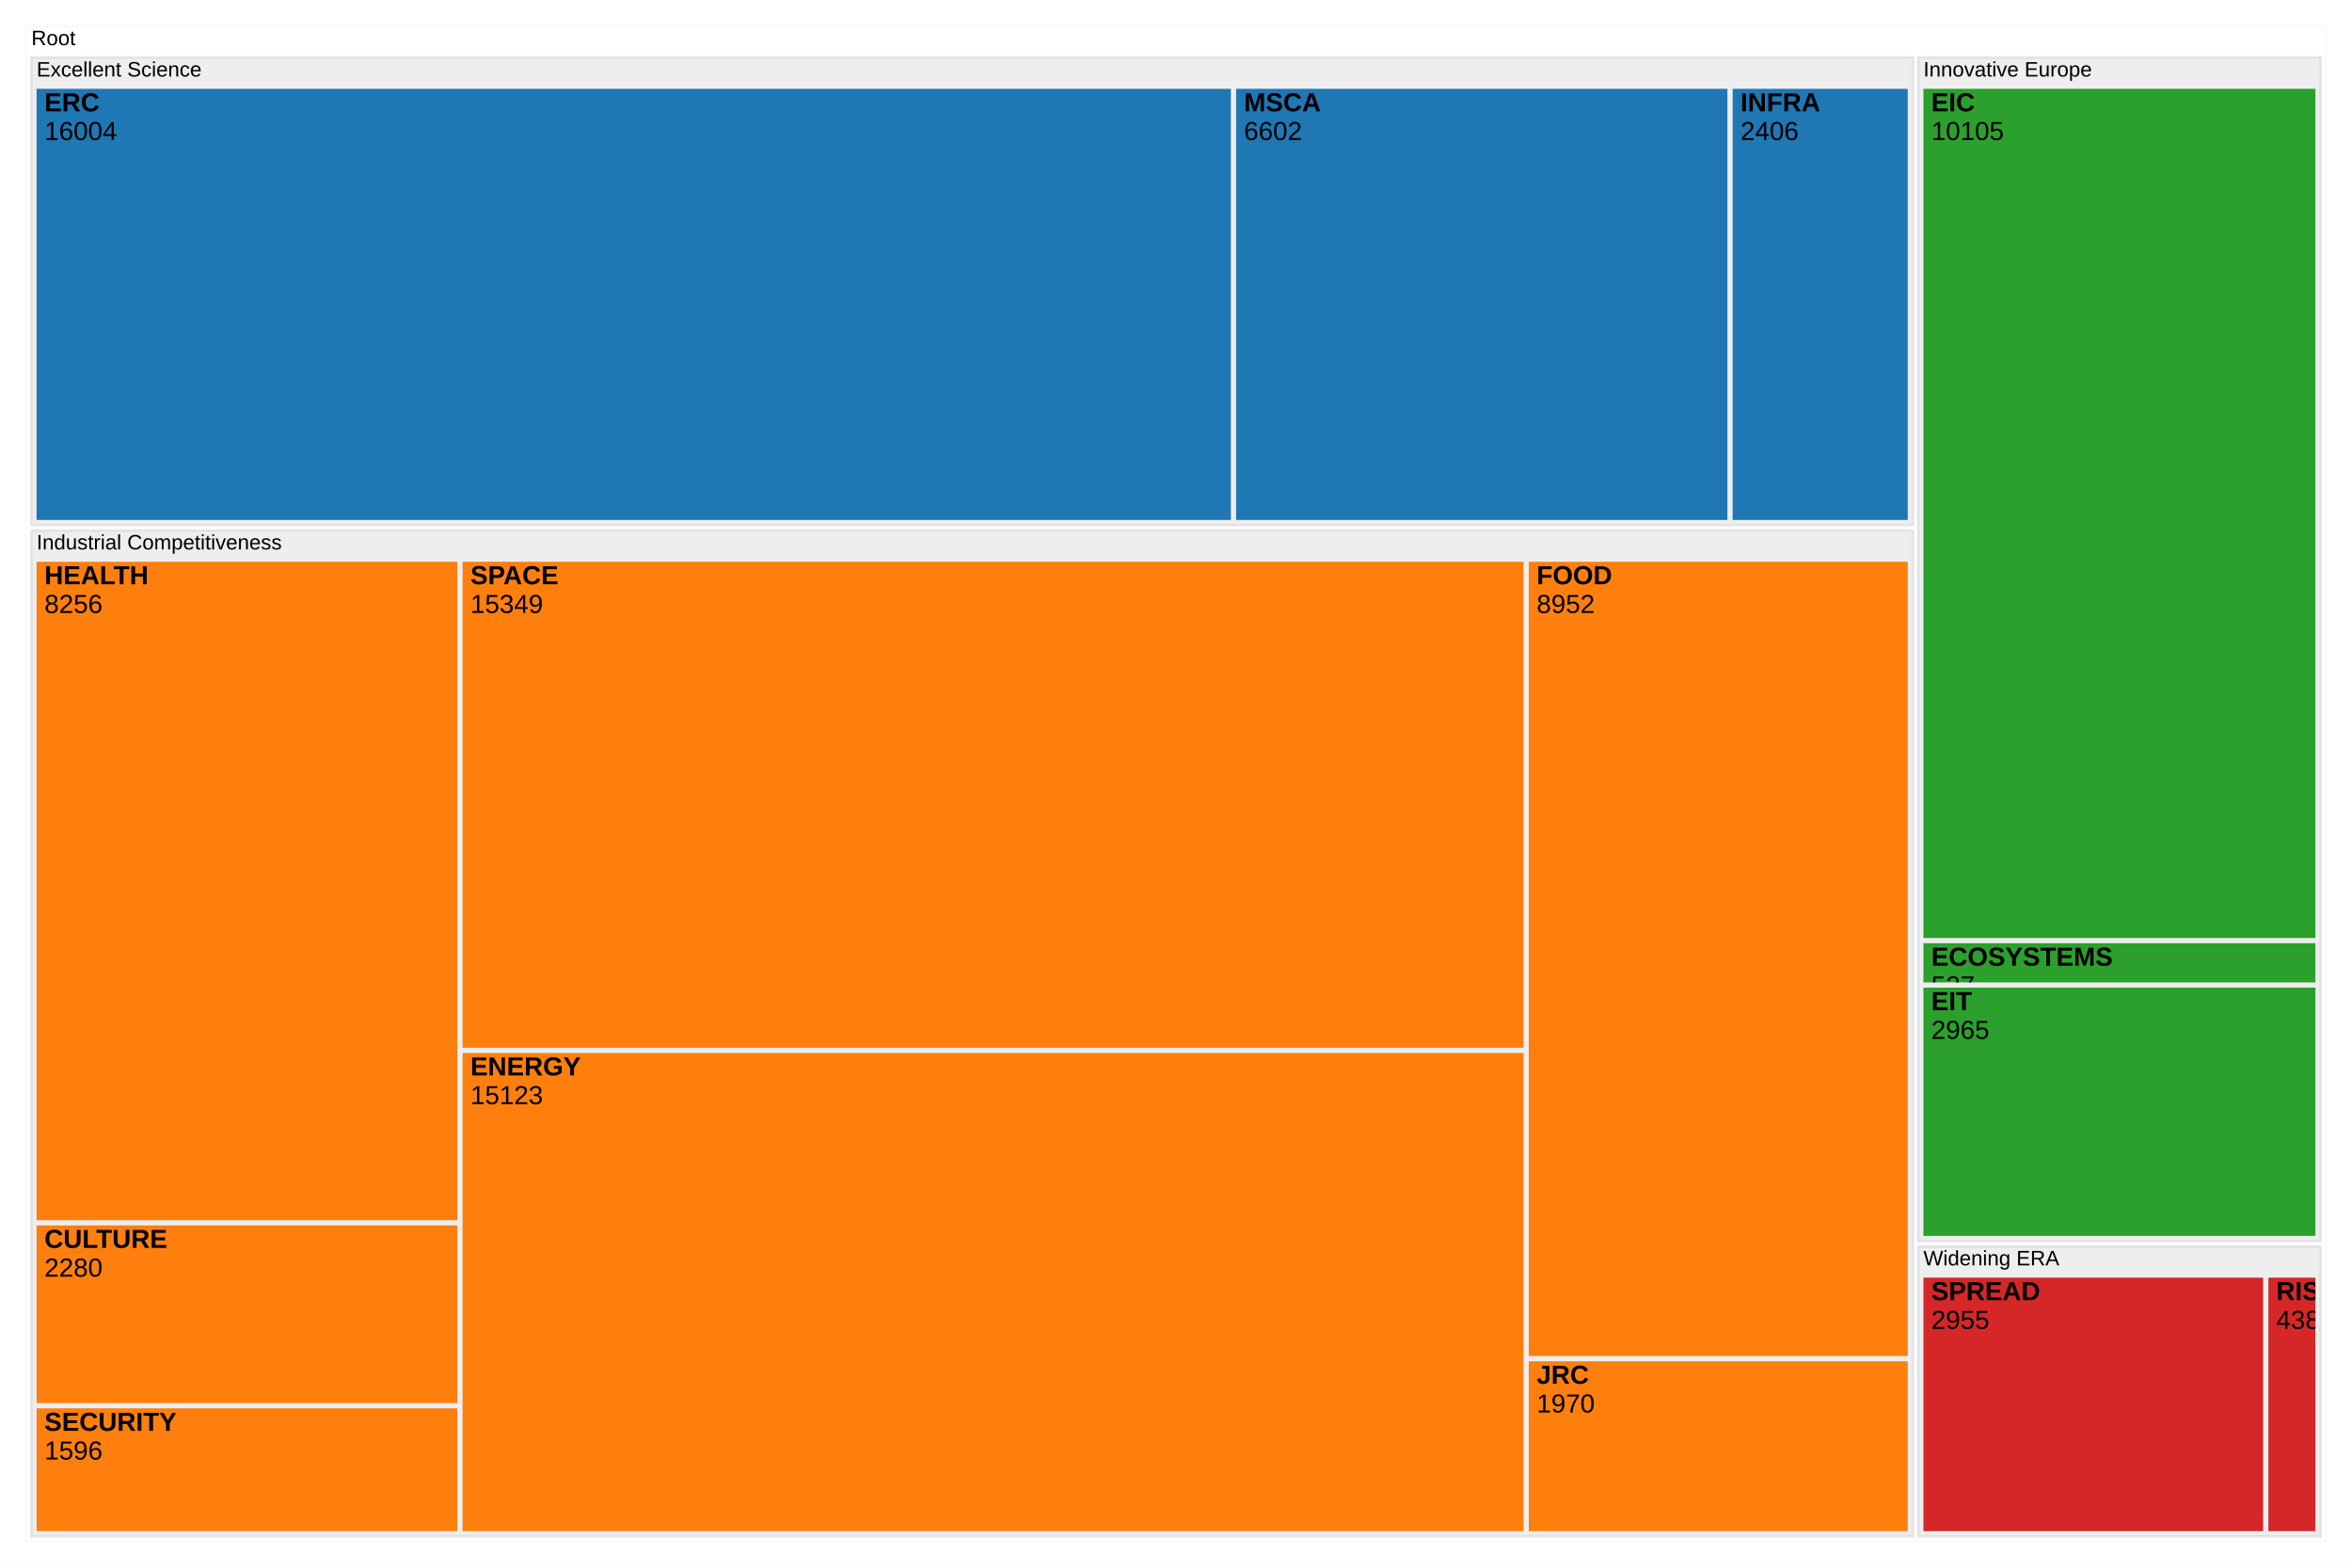
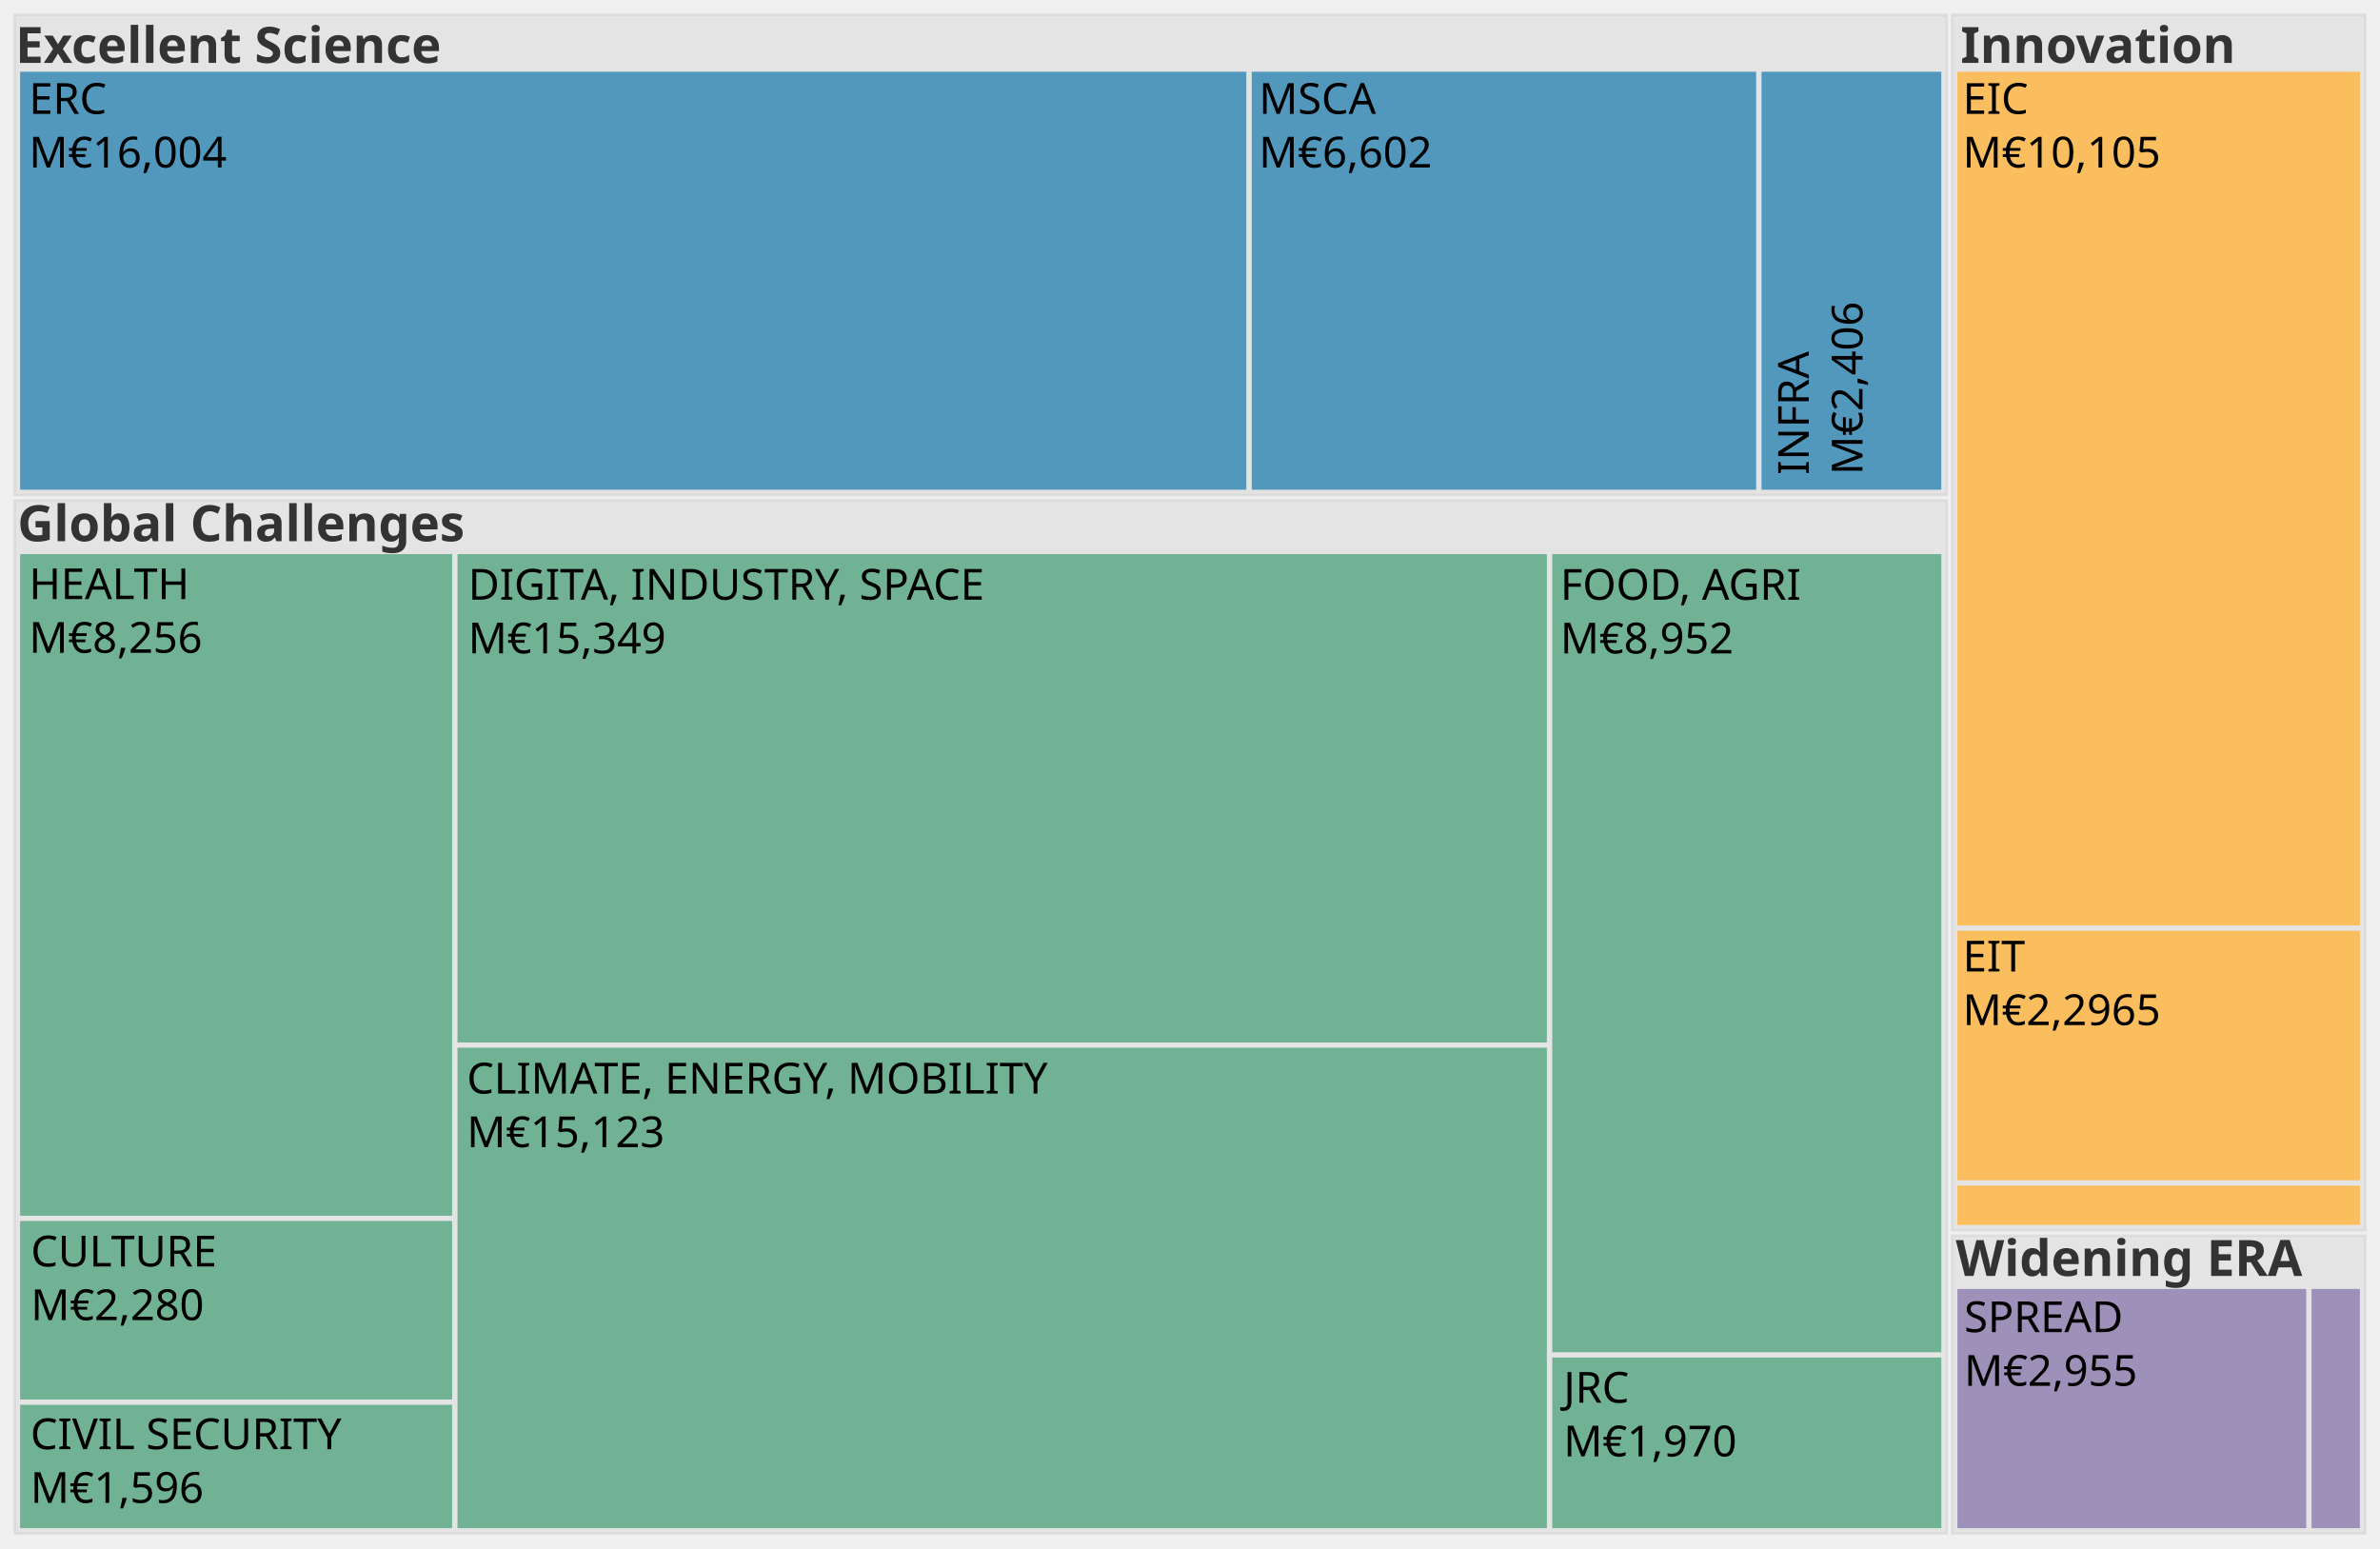
- <svg xmlns="http://www.w3.org/2000/svg" xmlns:xlink="http://www.w3.org/1999/xlink" width="900" height="600">
-   <rect width="900" height="600" x="0" y="0" fill="#FFFFFF" id="backgorund" />
-   <g transform="translate(10,10)" id="viz">
-     <g id="ancestors">
-       <g transform="translate(0,0)">
-         <rect width="880" height="580" id="path_ancestor0" fill="#ccc" fill-opacity="0" stroke="#ccc" stroke-opacity="0.1" />
-         <clipPath id="clip_ancestor0">
-           <use xlink:href="#path_ancestor0" />
-         </clipPath>
-         <text x="2" y="2" clip-path="url(#clip_ancestor0)" font-family="Arial, sans-serif" font-size="8" dominant-baseline="text-before-edge" class="txt">Root</text>
-       </g>
-       <g transform="translate(2,12)">
-         <rect width="720" height="179" id="path_ancestor1" fill="#ccc" fill-opacity="0.333" stroke="#ccc" stroke-opacity="0.433" />
-         <clipPath id="clip_ancestor1">
-           <use xlink:href="#path_ancestor1" />
-         </clipPath>
-         <text x="2" y="2" clip-path="url(#clip_ancestor1)" font-family="Arial, sans-serif" font-size="8" dominant-baseline="text-before-edge" class="txt">Excellent Science</text>
-       </g>
-       <g transform="translate(2,193)">
-         <rect width="720" height="385" id="path_ancestor2" fill="#ccc" fill-opacity="0.333" stroke="#ccc" stroke-opacity="0.433" />
-         <clipPath id="clip_ancestor2">
-           <use xlink:href="#path_ancestor2" />
-         </clipPath>
-         <text x="2" y="2" clip-path="url(#clip_ancestor2)" font-family="Arial, sans-serif" font-size="8" dominant-baseline="text-before-edge" class="txt">Industrial Competitiveness</text>
-       </g>
-       <g transform="translate(724,12)">
-         <rect width="154" height="453" id="path_ancestor3" fill="#ccc" fill-opacity="0.333" stroke="#ccc" stroke-opacity="0.433" />
-         <clipPath id="clip_ancestor3">
-           <use xlink:href="#path_ancestor3" />
-         </clipPath>
-         <text x="2" y="2" clip-path="url(#clip_ancestor3)" font-family="Arial, sans-serif" font-size="8" dominant-baseline="text-before-edge" class="txt">Innovative Europe</text>
-       </g>
-       <g transform="translate(724,467)">
-         <rect width="154" height="111" id="path_ancestor4" fill="#ccc" fill-opacity="0.333" stroke="#ccc" stroke-opacity="0.433" />
-         <clipPath id="clip_ancestor4">
-           <use xlink:href="#path_ancestor4" />
-         </clipPath>
-         <text x="2" y="2" clip-path="url(#clip_ancestor4)" font-family="Arial, sans-serif" font-size="8" dominant-baseline="text-before-edge" class="txt">Widening ERA</text>
-       </g>
+ <svg xmlns="http://www.w3.org/2000/svg" xmlns:xlink="http://www.w3.org/1999/xlink" width="887" height="577" version="1.1" id="svg1048">
+   <defs id="defs1052">
+     <clipPath id="clip13">
+       <use xlink:href="#path13" id="use1023" x="0" y="0" width="100%" height="100%" transform="translate(-736,-489)" />
+     </clipPath>
+     <clipPath id="clip14">
+       <use xlink:href="#path14" id="use1035" x="0" y="0" width="100%" height="100%" transform="translate(-868,-489)" />
+     </clipPath>
+     <clipPath id="clip_ancestor0">
+       <rect width="880" height="580" id="use826" fill="#cccccc" fill-opacity="0" stroke="#cccccc" stroke-opacity="0.1" x="0" y="0" />
+     </clipPath>
+     <clipPath id="clip_ancestor4">
+       <use xlink:href="#path_ancestor4" id="use858" x="0" y="0" width="100%" height="100%" transform="translate(-734,-477)" />
+     </clipPath>
+     <clipPath id="clip_ancestor1">
+       <use xlink:href="#path_ancestor1" id="use834" x="0" y="0" width="100%" height="100%" transform="translate(-12,-22)" />
+     </clipPath>
+     <clipPath id="clip_ancestor2">
+       <use xlink:href="#path_ancestor2" id="use842" x="0" y="0" width="100%" height="100%" transform="translate(-12,-203)" />
+     </clipPath>
+     <clipPath id="clip_ancestor3">
+       <use xlink:href="#path_ancestor3" id="use850" x="0" y="0" width="100%" height="100%" transform="translate(-734,-22)" />
+     </clipPath>
+     <clipPath id="clip1">
+       <use xlink:href="#path1" id="use879" x="0" y="0" width="100%" height="100%" transform="translate(-473,-34)" />
+     </clipPath>
+     <clipPath id="clip2">
+       <use xlink:href="#path2" id="use891" x="0" y="0" width="100%" height="100%" transform="translate(-663,-34)" />
+     </clipPath>
+     <clipPath id="clip3">
+       <use xlink:href="#path3" id="use903" x="0" y="0" width="100%" height="100%" transform="translate(-14,-215)" />
+     </clipPath>
+     <clipPath id="clip4">
+       <use xlink:href="#path4" id="use915" x="0" y="0" width="100%" height="100%" transform="translate(-14,-469)" />
+     </clipPath>
+     <clipPath id="clip5">
+       <use xlink:href="#path5" id="use927" x="0" y="0" width="100%" height="100%" transform="translate(-14,-539)" />
+     </clipPath>
+     <clipPath id="clip0">
+       <use xlink:href="#path0" id="use867" x="0" y="0" width="100%" height="100%" transform="translate(-14,-34)" />
+     </clipPath>
+     <clipPath id="clip6">
+       <use xlink:href="#path6" id="use939" x="0" y="0" width="100%" height="100%" transform="translate(-177,-215)" />
+     </clipPath>
+     <clipPath id="clip7">
+       <use xlink:href="#path7" id="use951" x="0" y="0" width="100%" height="100%" transform="translate(-177,-403)" />
+     </clipPath>
+     <clipPath id="clip8">
+       <use xlink:href="#path8" id="use963" x="0" y="0" width="100%" height="100%" transform="translate(-585,-215)" />
+     </clipPath>
+     <clipPath id="clip9">
+       <use xlink:href="#path9" id="use975" x="0" y="0" width="100%" height="100%" transform="translate(-585,-521)" />
+     </clipPath>
+     <clipPath id="clip10">
+       <use xlink:href="#path10" id="use987" x="0" y="0" width="100%" height="100%" transform="translate(-736,-34)" />
+     </clipPath>
+     <clipPath id="clip11">
+       <use xlink:href="#path11" id="use999" x="0" y="0" width="100%" height="100%" transform="translate(-736,-458)" />
+     </clipPath>
+     <clipPath id="clip12">
+       <use xlink:href="#path12" id="use1011" x="0" y="0" width="100%" height="100%" transform="translate(-736,-361)" />
+     </clipPath>
+   </defs>
+   <g id="g46754" transform="translate(-6.5,-16.5)">
+     <rect width="720" height="179" id="path_ancestor1" fill="#cccccc" fill-opacity="0.333" stroke="#cccccc" stroke-opacity="0.433" x="12" y="22" />
+     <text xml:space="preserve" style="font-style:normal;font-variant:normal;font-weight:bold;font-stretch:normal;font-size:18.667px;line-height:1.25;font-family:sans-serif;-inkscape-font-specification:'sans-serif Bold';fill:#333333" x="12.268" y="39.943" id="text2045-0">
+       <tspan id="tspan2043-4" x="12.268" y="39.943" style="font-style:normal;font-variant:normal;font-weight:bold;font-stretch:normal;font-size:18.667px;font-family:sans-serif;-inkscape-font-specification:'sans-serif Bold';fill:#333333">Excellent Science</tspan>
+     </text>
+     <rect width="720" height="385" id="path_ancestor2" fill="#cccccc" fill-opacity="0.333" stroke="#cccccc" stroke-opacity="0.433" x="12" y="203" />
+     <text xml:space="preserve" style="font-style:normal;font-variant:normal;font-weight:bold;font-stretch:normal;font-size:18.667px;line-height:1.25;font-family:sans-serif;-inkscape-font-specification:'sans-serif Bold';fill:#333333" x="13.007" y="218.188" id="text2045-1-1">
+       <tspan id="tspan2043-8-6" x="13.007" y="218.188" style="font-style:normal;font-variant:normal;font-weight:bold;font-stretch:normal;font-size:18.667px;font-family:sans-serif;-inkscape-font-specification:'sans-serif Bold';fill:#333333">Global Challenges</tspan>
+     </text>
+     <rect width="154" height="453" id="path_ancestor3" fill="#cccccc" fill-opacity="0.333" stroke="#cccccc" stroke-opacity="0.433" x="734" y="22" />
+     <rect width="154" height="111" id="path_ancestor4" fill="#cccccc" fill-opacity="0.333" stroke="#cccccc" stroke-opacity="0.433" x="734" y="477" />
+     <rect id="path0" fill="#1f77b4" width="457" height="155.762" x="14" y="43.238" style="fill:#5298bd;fill-opacity:1;stroke-width:1" />
+     <text xml:space="preserve" style="font-style:normal;font-variant:normal;font-weight:normal;font-stretch:normal;font-size:16px;line-height:1.25;font-family:sans-serif;-inkscape-font-specification:sans-serif" x="17.326" y="58.928" id="text2045-6-1">
+       <tspan id="tspan2043-3-8" x="17.326" y="58.928" style="font-style:normal;font-variant:normal;font-weight:normal;font-stretch:normal;font-family:sans-serif;-inkscape-font-specification:sans-serif">ERC</tspan>
+       <tspan x="17.326" y="78.928" style="font-style:normal;font-variant:normal;font-weight:normal;font-stretch:normal;font-family:sans-serif;-inkscape-font-specification:sans-serif" id="tspan35814-4">M€16,004</tspan>
+     </text>
+     <rect id="path1" fill="#1f77b4" width="188" height="155.762" x="473" y="43.238" style="fill:#5298bd;fill-opacity:1;stroke-width:1" />
+     <text xml:space="preserve" style="font-style:normal;font-variant:normal;font-weight:normal;font-stretch:normal;font-size:16px;line-height:1.25;font-family:sans-serif;-inkscape-font-specification:sans-serif" x="475.692" y="58.928" id="text2045-6-78-97">
+       <tspan id="tspan2043-3-4-31" x="475.692" y="58.928" style="font-style:normal;font-variant:normal;font-weight:normal;font-stretch:normal;font-family:sans-serif;-inkscape-font-specification:sans-serif">MSCA</tspan>
+       <tspan x="475.692" y="78.928" style="font-style:normal;font-variant:normal;font-weight:normal;font-stretch:normal;font-family:sans-serif;-inkscape-font-specification:sans-serif" id="tspan45842-0">M€6,602</tspan>
+     </text>
+     <rect id="path2" fill="#1f77b4" width="67" height="155.762" x="663" y="43.238" style="fill:#5298bd;fill-opacity:1;stroke-width:1" />
+     <g id="g23899" transform="matrix(1,0,0,0.9784367,0,12.63612)" style="stroke-width:1.011">
+       <rect id="path3" fill="#ff7f0e" width="161" height="252" x="14" y="215" style="fill:#71b294;fill-opacity:1;stroke-width:1.011" />
+       <rect id="path4" fill="#ff7f0e" width="161" height="68" x="14" y="469" style="fill:#71b294;fill-opacity:1;stroke-width:1.011" />
+       <rect id="path5" fill="#ff7f0e" width="161" height="47" x="14" y="539" style="fill:#71b294;fill-opacity:1;stroke-width:1.011" />
+       <rect id="path6" fill="#ff7f0e" width="406" height="186" x="177" y="215" style="fill:#71b294;fill-opacity:1;stroke-width:1.011" />
+       <rect id="path7" fill="#ff7f0e" width="406" height="183" x="177" y="403" style="fill:#71b294;fill-opacity:1;stroke-width:1.011" />
+       <rect id="path8" fill="#ff7f0e" width="145" height="304" x="585" y="215" style="fill:#71b294;fill-opacity:1;stroke-width:1.011" />
+       <rect id="path9" fill="#ff7f0e" width="145" height="65" x="585" y="521" style="fill:#71b294;fill-opacity:1;stroke-width:1.011" />
    </g>
-     <g id="leaves">
-       <g transform="translate(4,24)">
-         <rect id="path0" fill="#1f77b4" width="457" height="165" />
-         <clipPath id="clip0">
-           <use xlink:href="#path0" />
-         </clipPath>
-         <text clip-path="url(#clip0)" font-family="Arial, sans-serif" font-size="10" dominant-baseline="text-before-edge" class="txt">
-           <tspan x="3" y="0.2em" style="font-family: Arial, sans-serif; font-size: 10px; fill: black; font-weight: bold;">ERC</tspan>
-           <tspan x="3" y="1.3em" style="font-family: Arial, sans-serif; font-size: 10px; fill: black; font-weight: normal;">16004</tspan>
-         </text>
-       </g>
-       <g transform="translate(463,24)">
-         <rect id="path1" fill="#1f77b4" width="188" height="165" />
-         <clipPath id="clip1">
-           <use xlink:href="#path1" />
-         </clipPath>
-         <text clip-path="url(#clip1)" font-family="Arial, sans-serif" font-size="10" dominant-baseline="text-before-edge" class="txt">
-           <tspan x="3" y="0.2em" style="font-family: Arial, sans-serif; font-size: 10px; fill: black; font-weight: bold;">MSCA</tspan>
-           <tspan x="3" y="1.3em" style="font-family: Arial, sans-serif; font-size: 10px; fill: black; font-weight: normal;">6602</tspan>
-         </text>
-       </g>
-       <g transform="translate(653,24)">
-         <rect id="path2" fill="#1f77b4" width="67" height="165" />
-         <clipPath id="clip2">
-           <use xlink:href="#path2" />
-         </clipPath>
-         <text clip-path="url(#clip2)" font-family="Arial, sans-serif" font-size="10" dominant-baseline="text-before-edge" class="txt">
-           <tspan x="3" y="0.2em" style="font-family: Arial, sans-serif; font-size: 10px; fill: black; font-weight: bold;">INFRA</tspan>
-           <tspan x="3" y="1.3em" style="font-family: Arial, sans-serif; font-size: 10px; fill: black; font-weight: normal;">2406</tspan>
-         </text>
-       </g>
-       <g transform="translate(4,205)">
-         <rect id="path3" fill="#ff7f0e" width="161" height="252" />
-         <clipPath id="clip3">
-           <use xlink:href="#path3" />
-         </clipPath>
-         <text clip-path="url(#clip3)" font-family="Arial, sans-serif" font-size="10" dominant-baseline="text-before-edge" class="txt">
-           <tspan x="3" y="0.2em" style="font-family: Arial, sans-serif; font-size: 10px; fill: black; font-weight: bold;">HEALTH</tspan>
-           <tspan x="3" y="1.3em" style="font-family: Arial, sans-serif; font-size: 10px; fill: black; font-weight: normal;">8256</tspan>
-         </text>
-       </g>
-       <g transform="translate(4,459)">
-         <rect id="path4" fill="#ff7f0e" width="161" height="68" />
-         <clipPath id="clip4">
-           <use xlink:href="#path4" />
-         </clipPath>
-         <text clip-path="url(#clip4)" font-family="Arial, sans-serif" font-size="10" dominant-baseline="text-before-edge" class="txt">
-           <tspan x="3" y="0.2em" style="font-family: Arial, sans-serif; font-size: 10px; fill: black; font-weight: bold;">CULTURE</tspan>
-           <tspan x="3" y="1.3em" style="font-family: Arial, sans-serif; font-size: 10px; fill: black; font-weight: normal;">2280</tspan>
-         </text>
-       </g>
-       <g transform="translate(4,529)">
-         <rect id="path5" fill="#ff7f0e" width="161" height="47" />
-         <clipPath id="clip5">
-           <use xlink:href="#path5" />
-         </clipPath>
-         <text clip-path="url(#clip5)" font-family="Arial, sans-serif" font-size="10" dominant-baseline="text-before-edge" class="txt">
-           <tspan x="3" y="0.2em" style="font-family: Arial, sans-serif; font-size: 10px; fill: black; font-weight: bold;">SECURITY</tspan>
-           <tspan x="3" y="1.3em" style="font-family: Arial, sans-serif; font-size: 10px; fill: black; font-weight: normal;">1596</tspan>
-         </text>
-       </g>
-       <g transform="translate(167,205)">
-         <rect id="path6" fill="#ff7f0e" width="406" height="186" />
-         <clipPath id="clip6">
-           <use xlink:href="#path6" />
-         </clipPath>
-         <text clip-path="url(#clip6)" font-family="Arial, sans-serif" font-size="10" dominant-baseline="text-before-edge" class="txt">
-           <tspan x="3" y="0.2em" style="font-family: Arial, sans-serif; font-size: 10px; fill: black; font-weight: bold;">SPACE</tspan>
-           <tspan x="3" y="1.3em" style="font-family: Arial, sans-serif; font-size: 10px; fill: black; font-weight: normal;">15349</tspan>
-         </text>
-       </g>
-       <g transform="translate(167,393)">
-         <rect id="path7" fill="#ff7f0e" width="406" height="183" />
-         <clipPath id="clip7">
-           <use xlink:href="#path7" />
-         </clipPath>
-         <text clip-path="url(#clip7)" font-family="Arial, sans-serif" font-size="10" dominant-baseline="text-before-edge" class="txt">
-           <tspan x="3" y="0.2em" style="font-family: Arial, sans-serif; font-size: 10px; fill: black; font-weight: bold;">ENERGY</tspan>
-           <tspan x="3" y="1.3em" style="font-family: Arial, sans-serif; font-size: 10px; fill: black; font-weight: normal;">15123</tspan>
-         </text>
-       </g>
-       <g transform="translate(575,205)">
-         <rect id="path8" fill="#ff7f0e" width="145" height="304" />
-         <clipPath id="clip8">
-           <use xlink:href="#path8" />
-         </clipPath>
-         <text clip-path="url(#clip8)" font-family="Arial, sans-serif" font-size="10" dominant-baseline="text-before-edge" class="txt">
-           <tspan x="3" y="0.2em" style="font-family: Arial, sans-serif; font-size: 10px; fill: black; font-weight: bold;">FOOD</tspan>
-           <tspan x="3" y="1.3em" style="font-family: Arial, sans-serif; font-size: 10px; fill: black; font-weight: normal;">8952</tspan>
-         </text>
-       </g>
-       <g transform="translate(575,511)">
-         <rect id="path9" fill="#ff7f0e" width="145" height="65" />
-         <clipPath id="clip9">
-           <use xlink:href="#path9" />
-         </clipPath>
-         <text clip-path="url(#clip9)" font-family="Arial, sans-serif" font-size="10" dominant-baseline="text-before-edge" class="txt">
-           <tspan x="3" y="0.2em" style="font-family: Arial, sans-serif; font-size: 10px; fill: black; font-weight: bold;">JRC</tspan>
-           <tspan x="3" y="1.3em" style="font-family: Arial, sans-serif; font-size: 10px; fill: black; font-weight: normal;">1970</tspan>
-         </text>
-       </g>
-       <g transform="translate(726,24)">
-         <rect id="path10" fill="#2ca02c" width="150" height="325" />
-         <clipPath id="clip10">
-           <use xlink:href="#path10" />
-         </clipPath>
-         <text clip-path="url(#clip10)" font-family="Arial, sans-serif" font-size="10" dominant-baseline="text-before-edge" class="txt">
-           <tspan x="3" y="0.2em" style="font-family: Arial, sans-serif; font-size: 10px; fill: black; font-weight: bold;">EIC</tspan>
-           <tspan x="3" y="1.3em" style="font-family: Arial, sans-serif; font-size: 10px; fill: black; font-weight: normal;">10105</tspan>
-         </text>
-       </g>
-       <g transform="translate(726,351)">
-         <rect id="path11" fill="#2ca02c" width="150" height="15" />
-         <clipPath id="clip11">
-           <use xlink:href="#path11" />
-         </clipPath>
-         <text clip-path="url(#clip11)" font-family="Arial, sans-serif" font-size="10" dominant-baseline="text-before-edge" class="txt">
-           <tspan x="3" y="0.2em" style="font-family: Arial, sans-serif; font-size: 10px; fill: black; font-weight: bold;">ECOSYSTEMS</tspan>
-           <tspan x="3" y="1.3em" style="font-family: Arial, sans-serif; font-size: 10px; fill: black; font-weight: normal;">527</tspan>
-         </text>
-       </g>
-       <g transform="translate(726,368)">
-         <rect id="path12" fill="#2ca02c" width="150" height="95" />
-         <clipPath id="clip12">
-           <use xlink:href="#path12" />
-         </clipPath>
-         <text clip-path="url(#clip12)" font-family="Arial, sans-serif" font-size="10" dominant-baseline="text-before-edge" class="txt">
-           <tspan x="3" y="0.2em" style="font-family: Arial, sans-serif; font-size: 10px; fill: black; font-weight: bold;">EIT</tspan>
-           <tspan x="3" y="1.3em" style="font-family: Arial, sans-serif; font-size: 10px; fill: black; font-weight: normal;">2965</tspan>
-         </text>
-       </g>
-       <g transform="translate(726,479)">
-         <rect id="path13" fill="#d62728" width="130" height="97" />
-         <clipPath id="clip13">
-           <use xlink:href="#path13" />
-         </clipPath>
-         <text clip-path="url(#clip13)" font-family="Arial, sans-serif" font-size="10" dominant-baseline="text-before-edge" class="txt">
-           <tspan x="3" y="0.2em" style="font-family: Arial, sans-serif; font-size: 10px; fill: black; font-weight: bold;">SPREAD</tspan>
-           <tspan x="3" y="1.3em" style="font-family: Arial, sans-serif; font-size: 10px; fill: black; font-weight: normal;">2955</tspan>
-         </text>
-       </g>
-       <g transform="translate(858,479)">
-         <rect id="path14" fill="#d62728" width="18" height="97" />
-         <clipPath id="clip14">
-           <use xlink:href="#path14" />
-         </clipPath>
-         <text clip-path="url(#clip14)" font-family="Arial, sans-serif" font-size="10" dominant-baseline="text-before-edge" class="txt">
-           <tspan x="3" y="0.2em" style="font-family: Arial, sans-serif; font-size: 10px; fill: black; font-weight: bold;">RISYS</tspan>
-           <tspan x="3" y="1.3em" style="font-family: Arial, sans-serif; font-size: 10px; fill: black; font-weight: normal;">438</tspan>
-         </text>
-       </g>
+     <text xml:space="preserve" style="font-style:normal;font-variant:normal;font-weight:normal;font-stretch:normal;font-size:16px;line-height:1.25;font-family:sans-serif;-inkscape-font-specification:sans-serif" x="181.002" y="239.986" id="text2045-6-78-3-6-7">
+       <tspan id="tspan2043-3-4-9-0-9" x="181.002" y="239.986" style="font-style:normal;font-variant:normal;font-weight:normal;font-stretch:normal;font-family:sans-serif;-inkscape-font-specification:sans-serif">DIGITA, INDUSTRY, SPACE</tspan>
+       <tspan x="181.002" y="259.986" style="font-style:normal;font-variant:normal;font-weight:normal;font-stretch:normal;font-family:sans-serif;-inkscape-font-specification:sans-serif" id="tspan47676-4-8">M€15,349</tspan>
+     </text>
+     <text xml:space="preserve" style="font-style:normal;font-variant:normal;font-weight:normal;font-stretch:normal;font-size:16px;line-height:1.25;font-family:sans-serif;-inkscape-font-specification:sans-serif" x="17.326" y="239.775" id="text2045-6-78-67-4">
+       <tspan id="tspan2043-3-4-8-9" x="17.326" y="239.775" style="font-style:normal;font-variant:normal;font-weight:normal;font-stretch:normal;font-family:sans-serif;-inkscape-font-specification:sans-serif">HEALTH</tspan>
+       <tspan x="17.326" y="259.775" style="font-style:normal;font-variant:normal;font-weight:normal;font-stretch:normal;font-family:sans-serif;-inkscape-font-specification:sans-serif" id="tspan47860-2">M€8,256</tspan>
+     </text>
+     <text xml:space="preserve" style="font-style:normal;font-variant:normal;font-weight:normal;font-stretch:normal;font-size:16px;line-height:1.25;font-family:sans-serif;-inkscape-font-specification:sans-serif" x="588.014" y="240.018" id="text2045-6-78-4-2-0">
+       <tspan id="tspan2043-3-4-2-9-9" x="588.014" y="240.018" style="font-style:normal;font-variant:normal;font-weight:normal;font-stretch:normal;font-family:sans-serif;-inkscape-font-specification:sans-serif">FOOD, AGRI</tspan>
+       <tspan x="588.014" y="260.018" style="font-style:normal;font-variant:normal;font-weight:normal;font-stretch:normal;font-family:sans-serif;-inkscape-font-specification:sans-serif" id="tspan50966-2">M€8,952</tspan>
+     </text>
+     <text xml:space="preserve" style="font-style:normal;font-variant:normal;font-weight:normal;font-stretch:normal;font-size:16px;line-height:1.25;font-family:sans-serif;-inkscape-font-specification:sans-serif" x="589.233" y="539.241" id="text2045-6-78-4-2-0-4">
+       <tspan id="tspan2043-3-4-2-9-9-1" x="589.233" y="539.241" style="font-style:normal;font-variant:normal;font-weight:normal;font-stretch:normal;font-family:sans-serif;-inkscape-font-specification:sans-serif">JRC</tspan>
+       <tspan x="589.233" y="559.241" style="font-style:normal;font-variant:normal;font-weight:normal;font-stretch:normal;font-family:sans-serif;-inkscape-font-specification:sans-serif" id="tspan50966-2-7">M€1,970</tspan>
+     </text>
+     <text xml:space="preserve" style="font-style:normal;font-variant:normal;font-weight:normal;font-stretch:normal;font-size:16px;line-height:1.25;font-family:sans-serif;-inkscape-font-specification:sans-serif" x="180.487" y="424.012" id="text2045-6-78-3-6">
+       <tspan id="tspan2043-3-4-9-0" x="180.487" y="424.012" style="font-style:normal;font-variant:normal;font-weight:normal;font-stretch:normal;font-family:sans-serif;-inkscape-font-specification:sans-serif">CLIMATE, ENERGY, MOBILITY</tspan>
+       <tspan x="180.487" y="444.012" style="font-style:normal;font-variant:normal;font-weight:normal;font-stretch:normal;font-family:sans-serif;-inkscape-font-specification:sans-serif" id="tspan47676-4">M€15,123</tspan>
+     </text>
+     <g id="g23730" transform="matrix(1,0,0,0.9789541,0,9.954714)" style="stroke-width:1.011">
+       <rect id="path10" fill="#2ca02c" width="150" height="325" x="736" y="34" style="fill:#fbbe5e;fill-opacity:1;stroke-width:1.011" />
+       <rect id="path12" fill="#2ca02c" width="150" height="95" x="736" y="361" style="fill:#fbbe5e;fill-opacity:1;stroke-width:1.011" />
+       <rect id="path11" fill="#2ca02c" width="150" height="15" x="736" y="458" style="fill:#fbbe5e;fill-opacity:1;stroke-width:1.011" />
    </g>
+     <rect id="path13" fill="#d62728" width="130" height="89.147" x="736" y="496.853" style="fill:#9d90b9;fill-opacity:1;stroke-width:1" />
+     <rect id="path14" fill="#d62728" width="18" height="89.147" x="868" y="496.853" style="fill:#9d90b9;fill-opacity:1;stroke-width:1" />
+     <text xml:space="preserve" style="font-style:normal;font-variant:normal;font-weight:normal;font-stretch:normal;font-size:16px;line-height:1.25;font-family:sans-serif;-inkscape-font-specification:sans-serif" x="17.842" y="556.551" id="text2045-6-78-4-36-1-9">
+       <tspan id="tspan2043-3-4-2-0-2-1" x="17.842" y="556.551" style="font-style:normal;font-variant:normal;font-weight:normal;font-stretch:normal;font-family:sans-serif;-inkscape-font-specification:sans-serif">CIVIL SECURITY</tspan>
+       <tspan x="17.842" y="576.551" style="font-style:normal;font-variant:normal;font-weight:normal;font-stretch:normal;font-family:sans-serif;-inkscape-font-specification:sans-serif" id="tspan50702-3-0">M€1,596</tspan>
+     </text>
+     <text xml:space="preserve" style="font-style:normal;font-variant:normal;font-weight:normal;font-stretch:normal;font-size:16px;line-height:1.25;font-family:sans-serif;-inkscape-font-specification:sans-serif" x="17.991" y="488.466" id="text2045-6-78-4-36-1-9-7">
+       <tspan id="tspan2043-3-4-2-0-2-1-9" x="17.991" y="488.466" style="font-style:normal;font-variant:normal;font-weight:normal;font-stretch:normal;font-family:sans-serif;-inkscape-font-specification:sans-serif">CULTURE</tspan>
+       <tspan x="17.991" y="508.466" style="font-style:normal;font-variant:normal;font-weight:normal;font-stretch:normal;font-family:sans-serif;-inkscape-font-specification:sans-serif" id="tspan50702-3-0-5">M€2,280</tspan>
+     </text>
+     <text xml:space="preserve" style="font-style:normal;font-variant:normal;font-weight:normal;font-stretch:normal;font-size:16px;line-height:1.25;font-family:sans-serif;-inkscape-font-specification:sans-serif" x="-193.449" y="680.634" id="text2045-6-0-2" transform="rotate(-90)">
+       <tspan id="tspan2043-3-9-3" x="-193.449" y="680.634" style="font-style:normal;font-variant:normal;font-weight:normal;font-stretch:normal;font-family:sans-serif;-inkscape-font-specification:sans-serif">INFRA</tspan>
+       <tspan x="-193.449" y="700.634" style="font-style:normal;font-variant:normal;font-weight:normal;font-stretch:normal;font-family:sans-serif;-inkscape-font-specification:sans-serif" id="tspan42036-7">M€2,406</tspan>
+     </text>
+     <text xml:space="preserve" style="font-style:normal;font-variant:normal;font-weight:bold;font-stretch:normal;font-size:18.667px;line-height:1.25;font-family:sans-serif;-inkscape-font-specification:'sans-serif Bold';fill:#333333" x="737.176" y="39.943" id="text2045-3-6">
+       <tspan id="tspan2043-9-3" x="737.176" y="39.943" style="font-style:normal;font-variant:normal;font-weight:bold;font-stretch:normal;font-size:18.667px;font-family:sans-serif;-inkscape-font-specification:'sans-serif Bold';fill:#333333">Innovation</tspan>
+     </text>
+     <text xml:space="preserve" style="font-style:normal;font-variant:normal;font-weight:bold;font-stretch:normal;font-size:18.667px;line-height:1.25;font-family:sans-serif;-inkscape-font-specification:'sans-serif Bold';fill:#333333" x="735.398" y="491.993" id="text2045-8-8">
+       <tspan id="tspan2043-2-5" x="735.398" y="491.993" style="font-style:normal;font-variant:normal;font-weight:bold;font-stretch:normal;font-size:18.667px;font-family:sans-serif;-inkscape-font-specification:'sans-serif Bold';fill:#333333">Widening ERA</tspan>
+     </text>
+     <text xml:space="preserve" style="font-style:normal;font-variant:normal;font-weight:normal;font-stretch:normal;font-size:16px;line-height:1.25;font-family:sans-serif;-inkscape-font-specification:sans-serif" x="738.023" y="58.928" id="text2045-6-78-9-4">
+       <tspan id="tspan2043-3-4-3-8" x="738.023" y="58.928" style="font-style:normal;font-variant:normal;font-weight:normal;font-stretch:normal;font-family:sans-serif;-inkscape-font-specification:sans-serif">EIC</tspan>
+       <tspan x="738.023" y="78.928" style="font-style:normal;font-variant:normal;font-weight:normal;font-stretch:normal;font-family:sans-serif;-inkscape-font-specification:sans-serif" id="tspan46506-6">M€10,105</tspan>
+     </text>
+     <text xml:space="preserve" style="font-style:normal;font-variant:normal;font-weight:normal;font-stretch:normal;font-size:16px;line-height:1.25;font-family:sans-serif;-inkscape-font-specification:sans-serif" x="738.023" y="378.53" id="text2045-6-78-9-1">
+       <tspan id="tspan2043-3-4-3-4" x="738.023" y="378.53" style="font-style:normal;font-variant:normal;font-weight:normal;font-stretch:normal;font-family:sans-serif;-inkscape-font-specification:sans-serif">EIT</tspan>
+       <tspan x="738.023" y="398.53" style="font-style:normal;font-variant:normal;font-weight:normal;font-stretch:normal;font-family:sans-serif;-inkscape-font-specification:sans-serif" id="tspan46506-0">M€2,2965</tspan>
+     </text>
+     <text xml:space="preserve" style="font-style:normal;font-variant:normal;font-weight:normal;font-stretch:normal;font-size:16px;line-height:1.25;font-family:sans-serif;-inkscape-font-specification:sans-serif" x="738.539" y="512.935" id="text2045-6-78-4-36-3-9">
+       <tspan id="tspan2043-3-4-2-0-0-3" x="738.539" y="512.935" style="font-style:normal;font-variant:normal;font-weight:normal;font-stretch:normal;font-family:sans-serif;-inkscape-font-specification:sans-serif">SPREAD</tspan>
+       <tspan x="738.539" y="532.935" style="font-style:normal;font-variant:normal;font-weight:normal;font-stretch:normal;font-family:sans-serif;-inkscape-font-specification:sans-serif" id="tspan50702-0-0">M€2,955</tspan>
+     </text>
  </g>
</svg>
